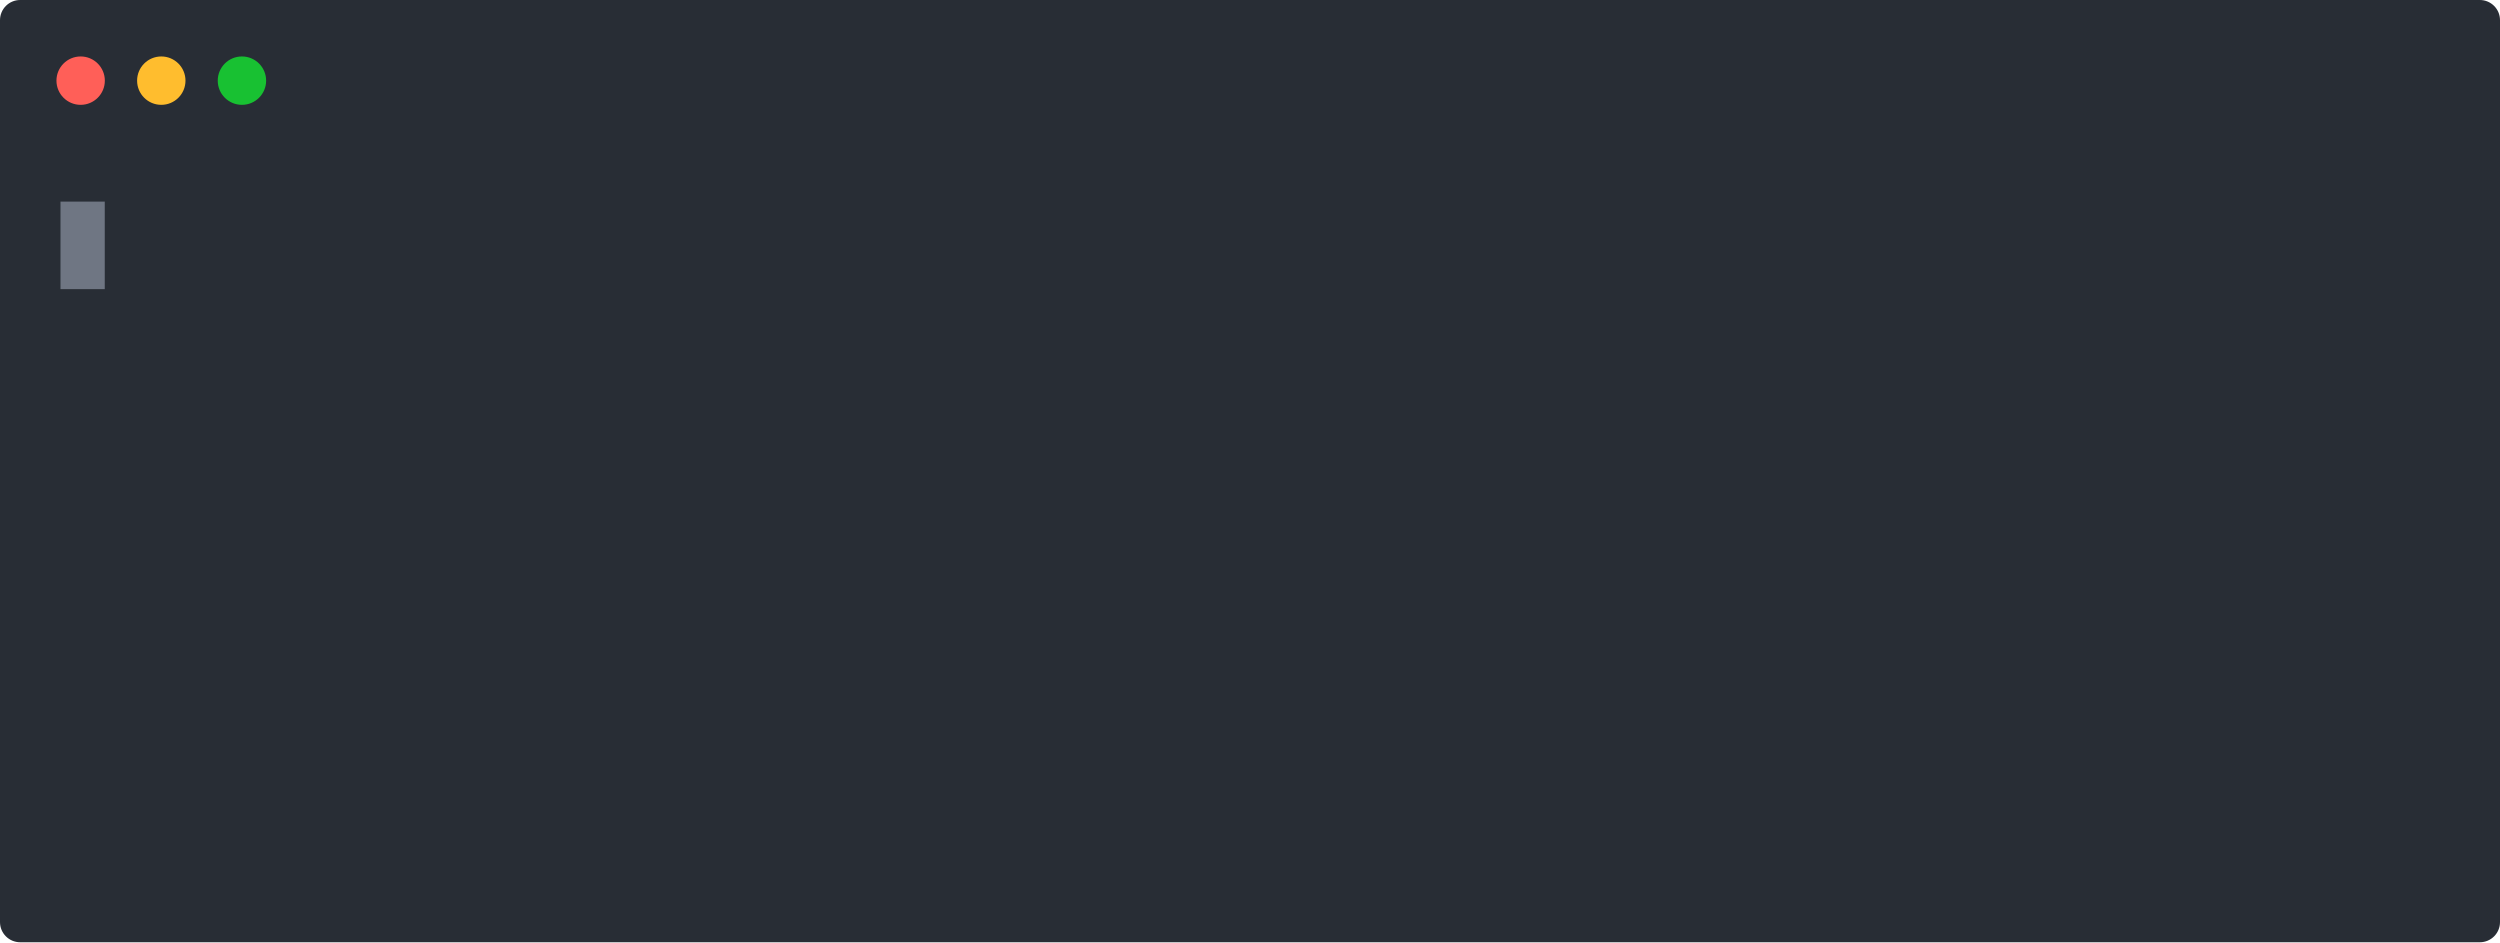
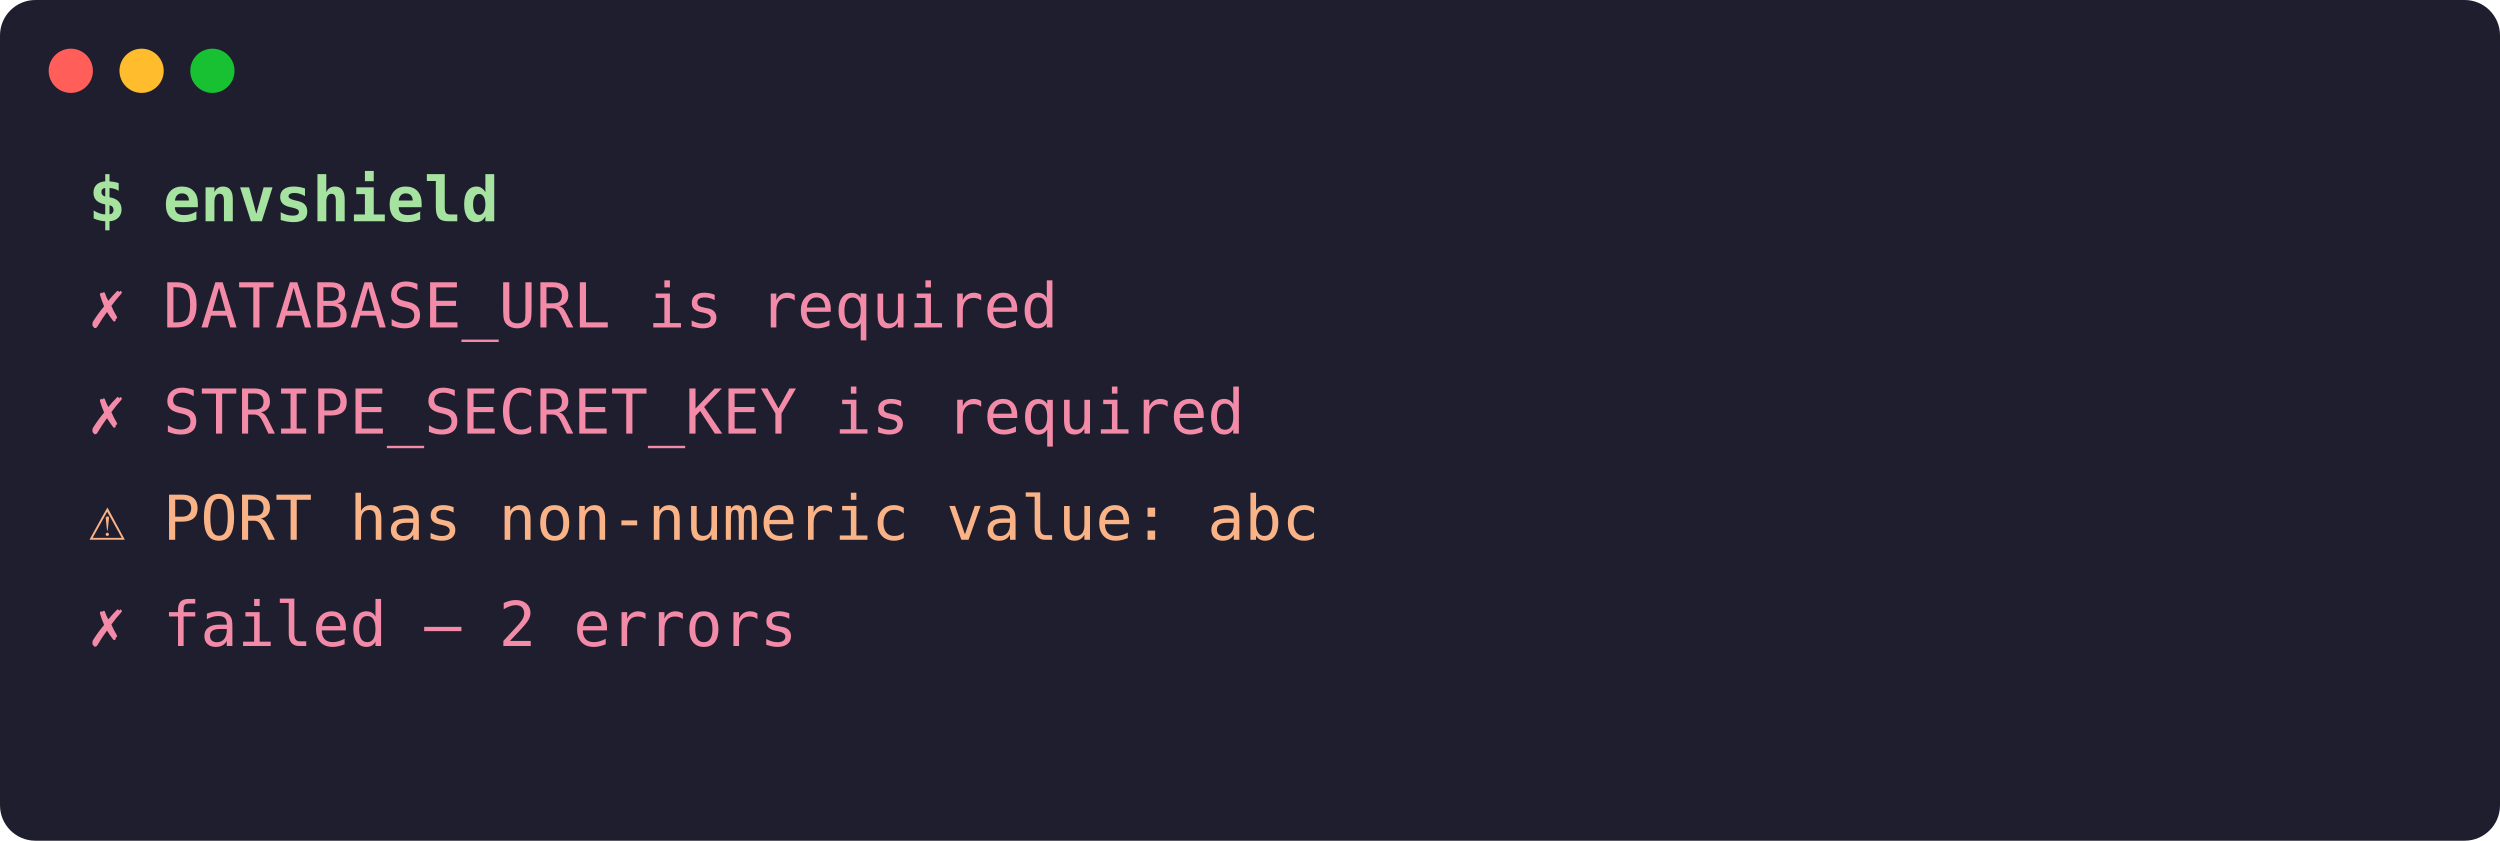
- <svg xmlns="http://www.w3.org/2000/svg" xmlns:xlink="http://www.w3.org/1999/xlink" width="620" height="233.68">
-   <rect width="620" height="233.68" rx="5" ry="5" class="a" />
-   <svg y="0%" x="0%">
-     <circle cx="20" cy="20" r="6" fill="#ff5f58" />
-     <circle cx="40" cy="20" r="6" fill="#ffbd2e" />
-     <circle cx="60" cy="20" r="6" fill="#18c132" />
-   </svg>
-   <svg height="173.68" viewBox="0 0 58 17.368" width="580" x="15" y="50">
-     <style>@keyframes i{0%{transform:translateX(0)}10%{transform:translateX(-58px)}30%{transform:translateX(-116px)}50%{transform:translateX(-174px)}70%{transform:translateX(-232px)}to{transform:translateX(-290px)}}.a{fill:#282d35}.f{fill:#b9c0cb;white-space:pre}</style>
-     <g font-family="Monaco,Consolas,Menlo,'Bitstream Vera Sans Mono','Powerline Symbols',monospace" font-size="1.67">
-       <defs>
-         <symbol id="1">
-           <text y="1.67" class="f">$</text>
-           <text x="2.004" y="1.67" class="f">envshield</text>
-         </symbol>
-         <symbol id="2">
-           <text x="11.022" y="1.67" class="f">✗</text>
-           <text x="13.026" y="1.67" class="f">DATABASE_URL</text>
-           <text x="26.052" y="1.67" class="f">is</text>
-           <text x="29.058" y="1.67" class="f">required</text>
-           <text x="38.076" y="1.67" class="f">but</text>
-           <text x="42.084" y="1.67" class="f">not</text>
-           <text x="46.092" y="1.67" class="f">set</text>
-           <text x="50.1" y="1.67" class="f">in</text>
-           <text x="53.106" y="1.67" class="f">.env</text>
-         </symbol>
-         <symbol id="3">
-           <text x="57.114" y="1.67" class="f">✗</text>
-         </symbol>
-         <symbol id="4">
-           <text x="1.002" y="1.67" class="f">STRIPE_SECRET_KEY</text>
-           <text x="19.038" y="1.67" class="f">is</text>
-           <text x="22.044" y="1.67" class="f">required</text>
-           <text x="31.062" y="1.67" class="f">but</text>
-           <text x="35.07" y="1.67" class="f">not</text>
-           <text x="39.078" y="1.67" class="f">set</text>
-           <text x="43.086" y="1.67" class="f">in</text>
-           <text x="46.092" y="1.67" class="f">.env</text>
-         </symbol>
-         <symbol id="5">
-           <text x="50.1" y="1.67" class="f">⚠</text>
-           <text x="52.104" y="1.67" class="f">PORT</text>
-           <text x="57.114" y="1.67" class="f">i</text>
-         </symbol>
-         <symbol id="6">
-           <text y="1.67" class="f">s</text>
-           <text x="2.004" y="1.67" class="f">set</text>
-           <text x="6.012" y="1.67" class="f">to</text>
-           <text x="9.018" y="1.67" class="f">a</text>
-           <text x="11.022" y="1.67" class="f">non-numeric</text>
-           <text x="23.046" y="1.67" class="f">value:</text>
-           <text x="30.06" y="1.67" class="f">'abc'</text>
-         </symbol>
-         <symbol id="a">
-           <path fill="transparent" d="M0 0h58v9H0z" />
-         </symbol>
-         <symbol id="b">
-           <path fill="#6f7683" d="M0 0h1.102v2.171H0z" />
-         </symbol>
-       </defs>
-       <path class="a" d="M0 0h58v17.368H0z" />
-       <g style="animation-duration:15s;animation-iteration-count:1;animation-name:i;animation-fill-mode:forwards;animation-timing-function:steps(1,end)">
-         <svg width="348">
-           <svg>
-             <use xlink:href="#a" />
-             <use xlink:href="#b" x="-.004" />
-           </svg>
-           <svg x="58">
-             <use xlink:href="#a" />
-             <use xlink:href="#b" x="10.996" y="2.146" />
-             <use xlink:href="#1" />
-           </svg>
-           <svg x="116">
-             <use xlink:href="#a" />
-             <use xlink:href="#b" x="56.996" y="4.317" />
-             <use xlink:href="#1" />
-             <use xlink:href="#2" y="2.171" />
-           </svg>
-           <svg x="174">
-             <use xlink:href="#a" />
-             <use xlink:href="#b" x="49.996" y="8.659" />
-             <use xlink:href="#1" />
-             <use xlink:href="#2" y="2.171" />
-             <use xlink:href="#3" y="4.342" />
-             <use xlink:href="#4" y="6.513" />
-           </svg>
-           <svg x="232">
-             <use xlink:href="#a" />
-             <use xlink:href="#b" x="34.996" y="13.001" />
-             <use xlink:href="#1" />
-             <use xlink:href="#2" y="2.171" />
-             <use xlink:href="#3" y="4.342" />
-             <use xlink:href="#4" y="6.513" />
-             <use xlink:href="#5" y="8.684" />
-             <use xlink:href="#6" y="10.855" />
-           </svg>
-           <svg x="290">
-             <use xlink:href="#a" />
-             <use xlink:href="#b" x="42.996" y="15.172" />
-             <use xlink:href="#1" />
-             <use xlink:href="#2" y="2.171" />
-             <use xlink:href="#3" y="4.342" />
-             <use xlink:href="#4" y="6.513" />
-             <use xlink:href="#5" y="8.684" />
-             <use xlink:href="#6" y="10.855" />
-             <text x="35.07" y="14.696" class="f">✗</text>
-             <text x="37.074" y="14.696" class="f">failed</text>
-           </svg>
-         </svg>
-       </g>
-     </g>
-   </svg>
+ <svg xmlns="http://www.w3.org/2000/svg" width="565" height="190" viewBox="0 0 565 190">
+   <rect width="565" height="190" rx="8" fill="#1e1e2e" />
+   <circle cx="16" cy="16" r="5" fill="#ff5f58" />
+   <circle cx="32" cy="16" r="5" fill="#ffbd2e" />
+   <circle cx="48" cy="16" r="5" fill="#18c132" />
+   <style>
+     .p { fill: #a6e3a1; font: bold 14px 'Monaco','Consolas',monospace; }
+     .e { fill: #f38ba8; font: 14px 'Monaco','Consolas',monospace; }
+     .w { fill: #fab387; font: 14px 'Monaco','Consolas',monospace; }
+     .t { fill: #cdd6f4; font: 14px 'Monaco','Consolas',monospace; }
+     .h { fill: #cba6f7; font: bold 14px 'Monaco','Consolas',monospace; }
+   </style>
+   <text x="20" y="50" class="p">$ envshield</text>
+   <text x="20" y="74" class="e">✗ DATABASE_URL is required</text>
+   <text x="20" y="98" class="e">✗ STRIPE_SECRET_KEY is required</text>
+   <text x="20" y="122" class="w">⚠ PORT has non-numeric value: abc</text>
+   <text x="20" y="146" class="e">✗ failed — 2 errors</text>
</svg>
